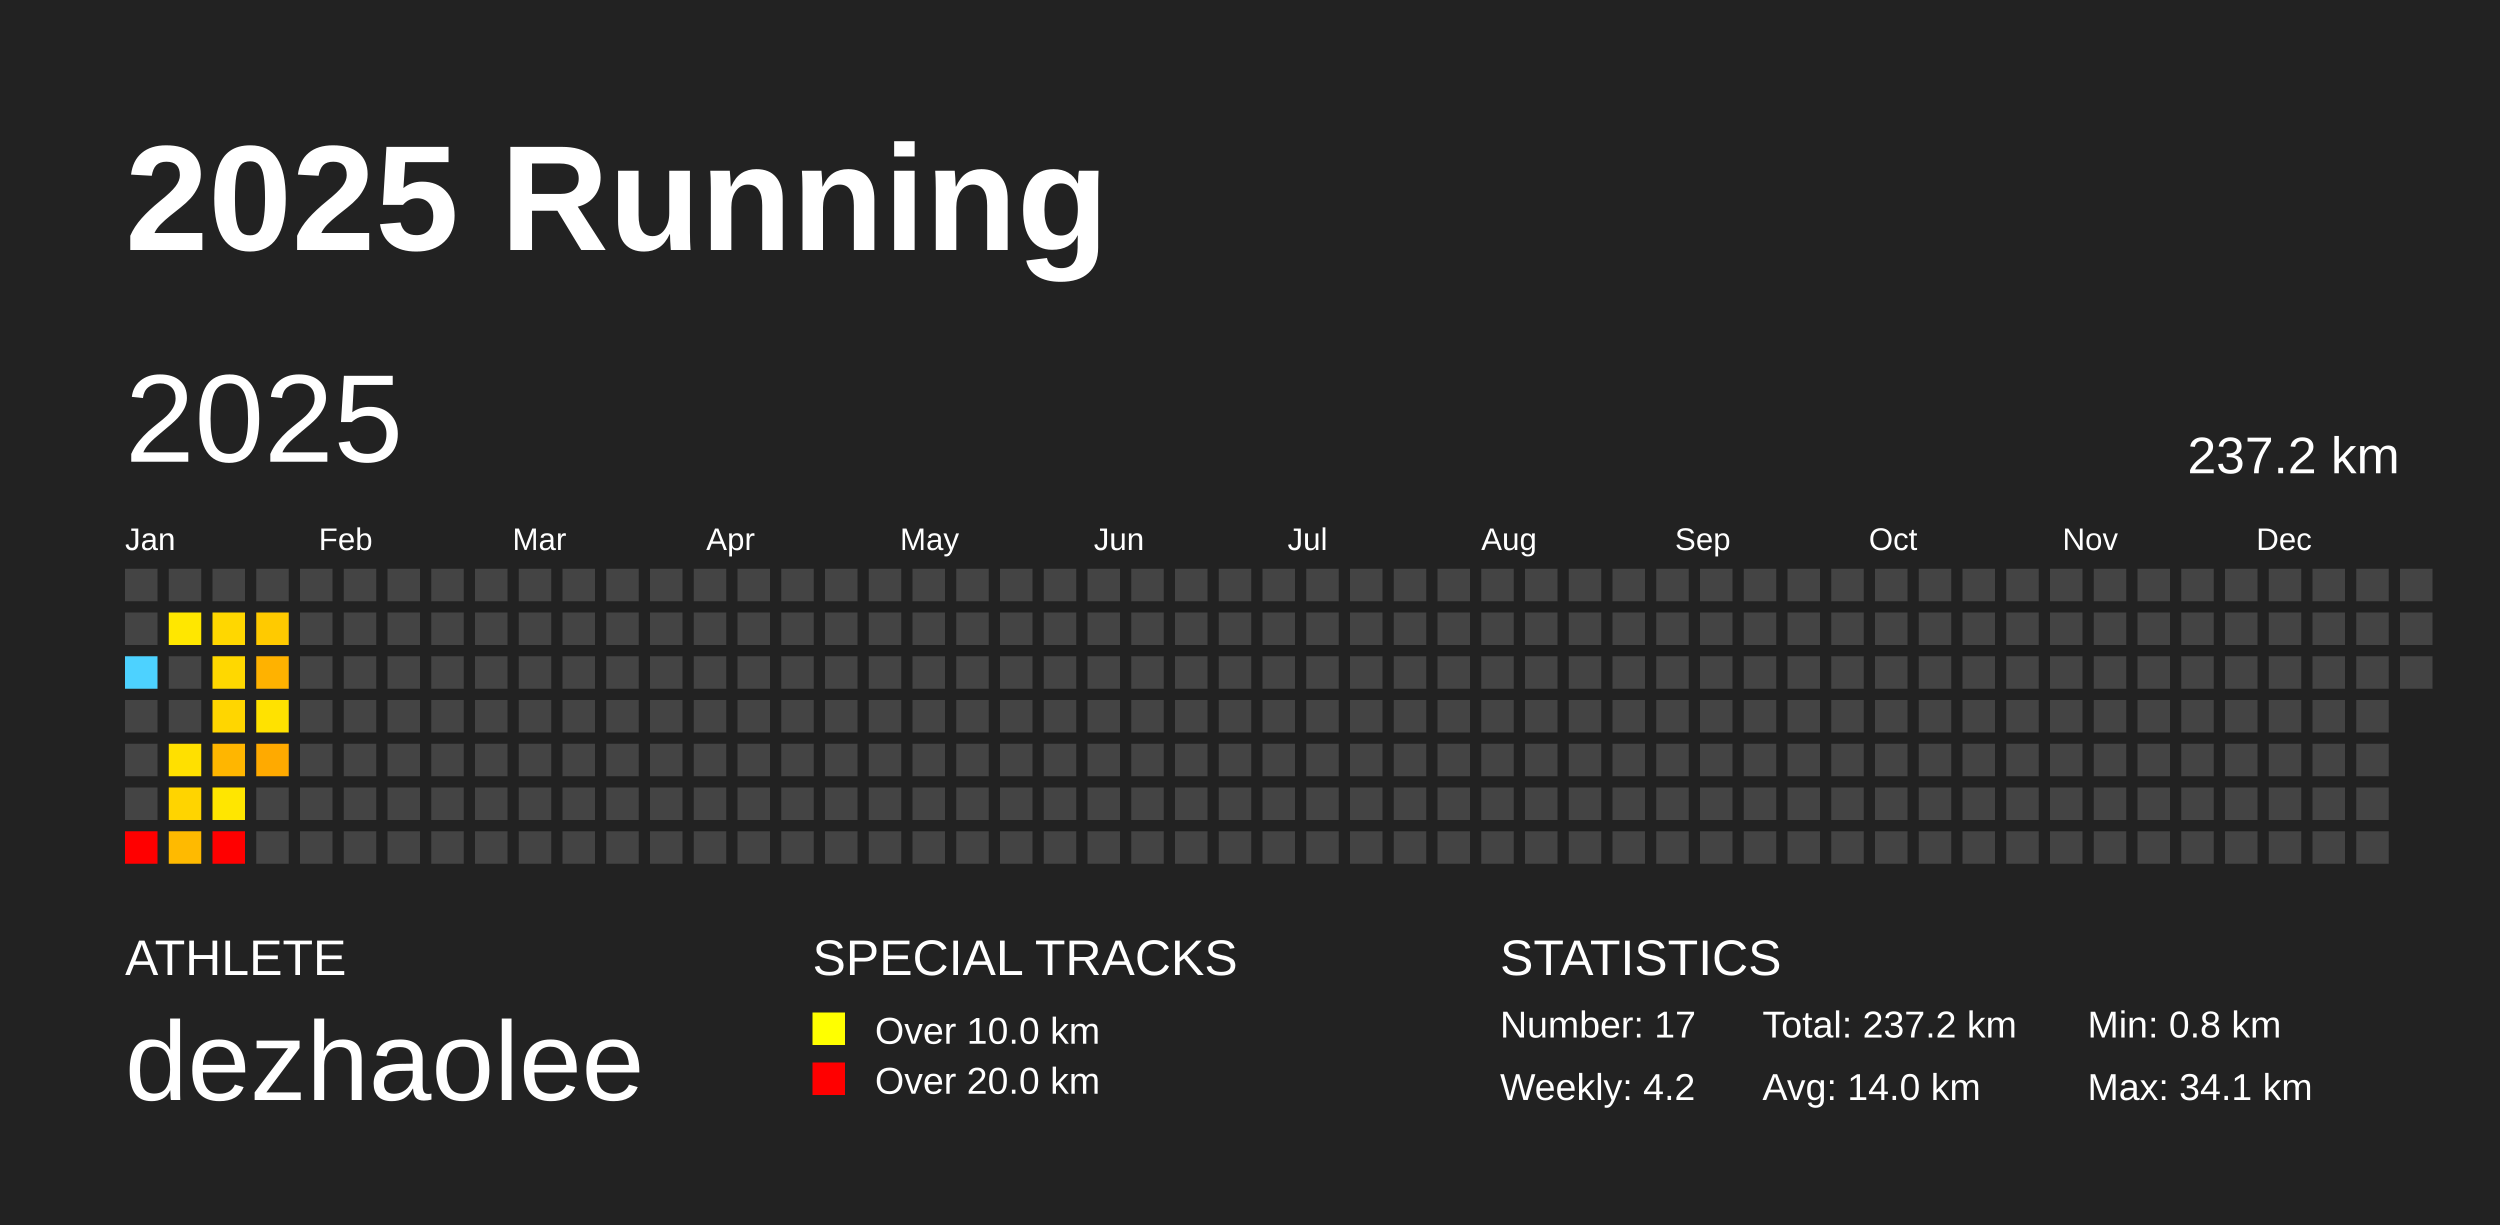
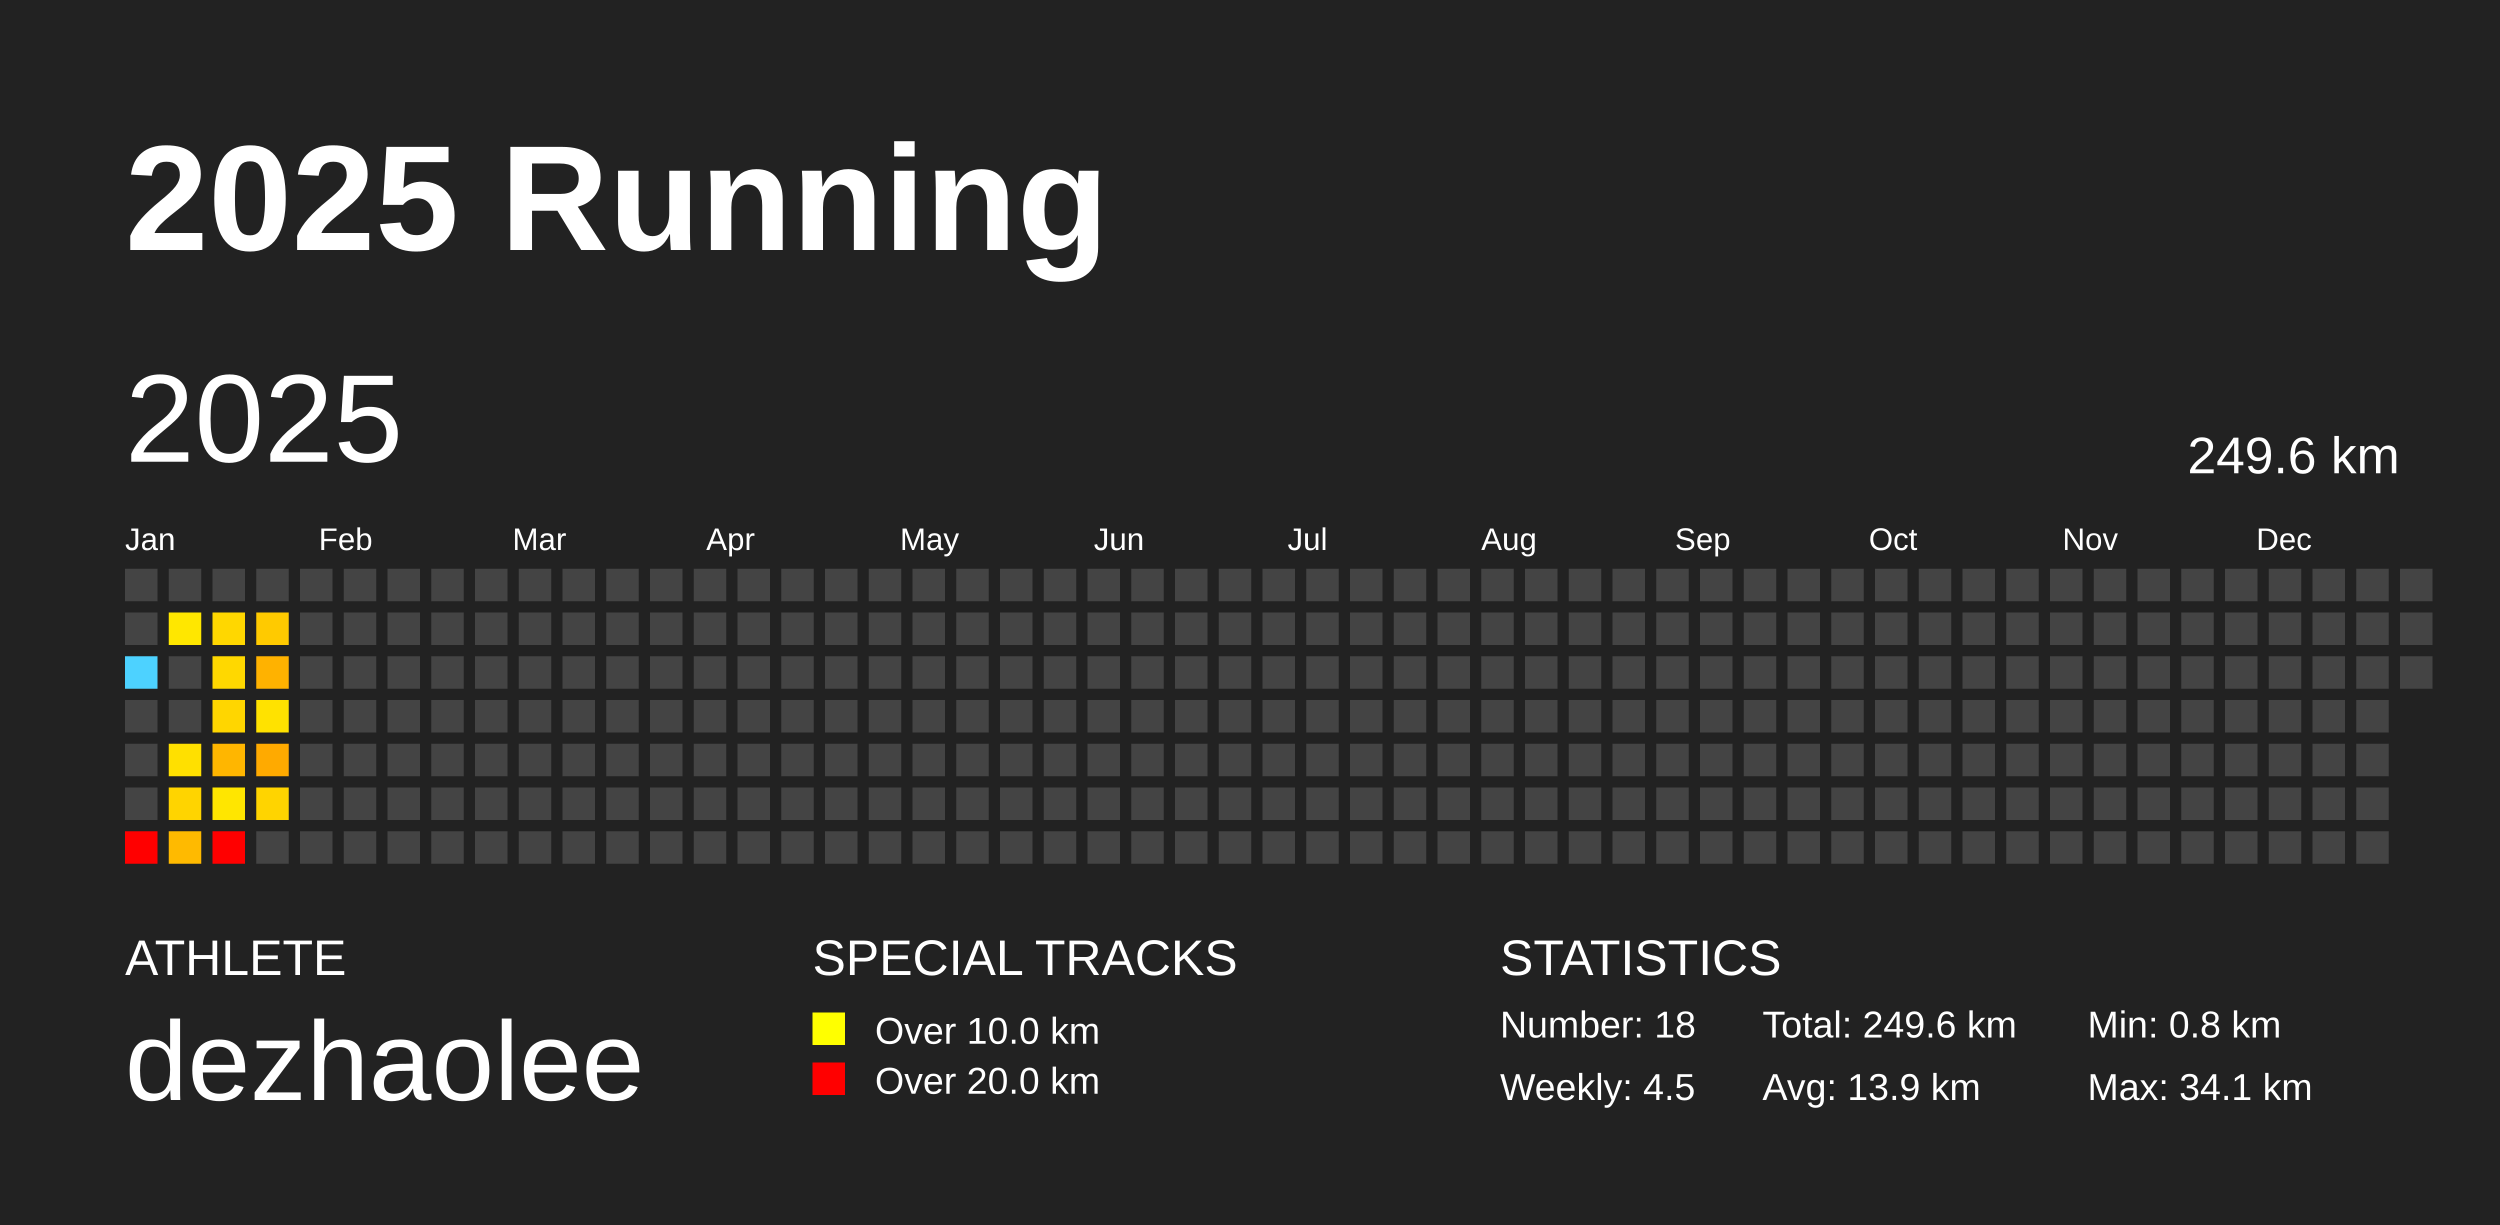
<svg xmlns="http://www.w3.org/2000/svg" baseProfile="full" height="98mm" version="1.1" viewBox="0,0,200,98" width="200mm">
  <defs />
  <rect fill="#222222" height="98" width="200" x="0" y="0" />
  <text fill="#FFFFFF" style="font-size:12px; font-family:Arial; font-weight:bold;" x="10" y="20">2025 Running</text>
  <text fill="#FFFFFF" style="font-size:4px; font-family:Arial" x="10" y="78">ATHLETE</text>
  <text fill="#FFFFFF" style="font-size:9px; font-family:Arial" x="10" y="88">dezhaolee</text>
  <text fill="#FFFFFF" style="font-size:4px; font-family:Arial" x="65" y="78">SPECIAL TRACKS</text>
  <rect fill="yellow" height="2.6" width="2.6" x="65" y="81" />
  <text fill="#FFFFFF" style="font-size:3px; font-family:Arial" x="70" y="83.5">Over 10.0 km</text>
  <rect fill="red" height="2.6" width="2.6" x="65" y="85" />
  <text fill="#FFFFFF" style="font-size:3px; font-family:Arial" x="70" y="87.5">Over 20.0 km</text>
  <text fill="#FFFFFF" style="font-size:4px; font-family:Arial" x="120" y="78">STATISTICS</text>
-   <text fill="#FFFFFF" style="font-size:3px; font-family:Arial" x="120" y="83">Number: 17</text>
-   <text fill="#FFFFFF" style="font-size:3px; font-family:Arial" x="120" y="88">Weekly: 4.2</text>
-   <text fill="#FFFFFF" style="font-size:3px; font-family:Arial" x="141" y="83">Total: 237.2 km</text>
-   <text fill="#FFFFFF" style="font-size:3px; font-family:Arial" x="141" y="88">Avg: 14.0 km</text>
+   <text fill="#FFFFFF" style="font-size:3px; font-family:Arial" x="120" y="83">Number: 18</text>
+   <text fill="#FFFFFF" style="font-size:3px; font-family:Arial" x="120" y="88">Weekly: 4.5</text>
+   <text fill="#FFFFFF" style="font-size:3px; font-family:Arial" x="141" y="83">Total: 249.6 km</text>
+   <text fill="#FFFFFF" style="font-size:3px; font-family:Arial" x="141" y="88">Avg: 13.9 km</text>
  <text fill="#FFFFFF" style="font-size:3px; font-family:Arial" x="167" y="83">Min: 0.8 km</text>
  <text fill="#FFFFFF" style="font-size:3px; font-family:Arial" x="167" y="88">Max: 34.1 km</text>
  <text dominant-baseline="hanging" fill="#FFFFFF" style="font-size:10.0px; font-family:Arial;" x="10" y="30">2025</text>
-   <text dominant-baseline="hanging" fill="#FFFFFF" style="font-size:4.125px; font-family:Arial;" x="175" y="35">237.2 km</text>
+   <text dominant-baseline="hanging" fill="#FFFFFF" style="font-size:4.125px; font-family:Arial;" x="175" y="35">249.6 km</text>
  <text fill="#FFFFFF" style="font-size:2.5px; font-family:Arial" x="10.0" y="44">Jan</text>
  <text fill="#FFFFFF" style="font-size:2.5px; font-family:Arial" x="25.5" y="44">Feb</text>
  <text fill="#FFFFFF" style="font-size:2.5px; font-family:Arial" x="41.0" y="44">Mar</text>
  <text fill="#FFFFFF" style="font-size:2.5px; font-family:Arial" x="56.5" y="44">Apr</text>
  <text fill="#FFFFFF" style="font-size:2.5px; font-family:Arial" x="72.0" y="44">May</text>
  <text fill="#FFFFFF" style="font-size:2.5px; font-family:Arial" x="87.5" y="44">Jun</text>
  <text fill="#FFFFFF" style="font-size:2.5px; font-family:Arial" x="103.0" y="44">Jul</text>
  <text fill="#FFFFFF" style="font-size:2.5px; font-family:Arial" x="118.5" y="44">Aug</text>
  <text fill="#FFFFFF" style="font-size:2.5px; font-family:Arial" x="134.0" y="44">Sep</text>
  <text fill="#FFFFFF" style="font-size:2.5px; font-family:Arial" x="149.5" y="44">Oct</text>
  <text fill="#FFFFFF" style="font-size:2.5px; font-family:Arial" x="165.0" y="44">Nov</text>
  <text fill="#FFFFFF" style="font-size:2.5px; font-family:Arial" x="180.5" y="44">Dec</text>
  <rect fill="#444444" height="2.6" width="2.6" x="10.0" y="45.5" />
  <rect fill="#444444" height="2.6" width="2.6" x="10.0" y="49.0" />
  <rect fill="#4dd2ff" height="2.6" width="2.6" x="10.0" y="52.5" />
  <rect fill="#444444" height="2.6" width="2.6" x="10.0" y="56.0" />
  <rect fill="#444444" height="2.6" width="2.6" x="10.0" y="59.5" />
  <rect fill="#444444" height="2.6" width="2.6" x="10.0" y="63.0" />
  <rect fill="red" height="2.6" width="2.6" x="10.0" y="66.5" />
  <rect fill="#444444" height="2.6" width="2.6" x="13.5" y="45.5" />
  <rect fill="#ffe700" height="2.6" width="2.6" x="13.5" y="49.0" />
  <rect fill="#444444" height="2.6" width="2.6" x="13.5" y="52.5" />
  <rect fill="#444444" height="2.6" width="2.6" x="13.5" y="56.0" />
  <rect fill="#ffe000" height="2.6" width="2.6" x="13.5" y="59.5" />
  <rect fill="#ffd400" height="2.6" width="2.6" x="13.5" y="63.0" />
  <rect fill="#ffba00" height="2.6" width="2.6" x="13.5" y="66.5" />
  <rect fill="#444444" height="2.6" width="2.6" x="17.0" y="45.5" />
  <rect fill="#ffd700" height="2.6" width="2.6" x="17.0" y="49.0" />
  <rect fill="#ffd800" height="2.6" width="2.6" x="17.0" y="52.5" />
  <rect fill="#ffd600" height="2.6" width="2.6" x="17.0" y="56.0" />
  <rect fill="#ffb600" height="2.6" width="2.6" x="17.0" y="59.5" />
  <rect fill="#ffe600" height="2.6" width="2.6" x="17.0" y="63.0" />
  <rect fill="red" height="2.6" width="2.6" x="17.0" y="66.5" />
  <rect fill="#444444" height="2.6" width="2.6" x="20.5" y="45.5" />
  <rect fill="#ffca00" height="2.6" width="2.6" x="20.5" y="49.0" />
  <rect fill="#ffb200" height="2.6" width="2.6" x="20.5" y="52.5" />
  <rect fill="#ffe200" height="2.6" width="2.6" x="20.5" y="56.0" />
  <rect fill="#ffaa00" height="2.6" width="2.6" x="20.5" y="59.5" />
-   <rect fill="#444444" height="2.6" width="2.6" x="20.5" y="63.0" />
+   <rect fill="#ffd400" height="2.6" width="2.6" x="20.5" y="63.0" />
  <rect fill="#444444" height="2.6" width="2.6" x="20.5" y="66.5" />
  <rect fill="#444444" height="2.6" width="2.6" x="24.0" y="45.5" />
  <rect fill="#444444" height="2.6" width="2.6" x="24.0" y="49.0" />
  <rect fill="#444444" height="2.6" width="2.6" x="24.0" y="52.5" />
  <rect fill="#444444" height="2.6" width="2.6" x="24.0" y="56.0" />
  <rect fill="#444444" height="2.6" width="2.6" x="24.0" y="59.5" />
  <rect fill="#444444" height="2.6" width="2.6" x="24.0" y="63.0" />
  <rect fill="#444444" height="2.6" width="2.6" x="24.0" y="66.5" />
  <rect fill="#444444" height="2.6" width="2.6" x="27.5" y="45.5" />
  <rect fill="#444444" height="2.6" width="2.6" x="27.5" y="49.0" />
  <rect fill="#444444" height="2.6" width="2.6" x="27.5" y="52.5" />
  <rect fill="#444444" height="2.6" width="2.6" x="27.5" y="56.0" />
  <rect fill="#444444" height="2.6" width="2.6" x="27.5" y="59.5" />
  <rect fill="#444444" height="2.6" width="2.6" x="27.5" y="63.0" />
  <rect fill="#444444" height="2.6" width="2.6" x="27.5" y="66.5" />
  <rect fill="#444444" height="2.6" width="2.6" x="31.0" y="45.5" />
  <rect fill="#444444" height="2.6" width="2.6" x="31.0" y="49.0" />
  <rect fill="#444444" height="2.6" width="2.6" x="31.0" y="52.5" />
  <rect fill="#444444" height="2.6" width="2.6" x="31.0" y="56.0" />
  <rect fill="#444444" height="2.6" width="2.6" x="31.0" y="59.5" />
  <rect fill="#444444" height="2.6" width="2.6" x="31.0" y="63.0" />
  <rect fill="#444444" height="2.6" width="2.6" x="31.0" y="66.5" />
  <rect fill="#444444" height="2.6" width="2.6" x="34.5" y="45.5" />
  <rect fill="#444444" height="2.6" width="2.6" x="34.5" y="49.0" />
  <rect fill="#444444" height="2.6" width="2.6" x="34.5" y="52.5" />
  <rect fill="#444444" height="2.6" width="2.6" x="34.5" y="56.0" />
  <rect fill="#444444" height="2.6" width="2.6" x="34.5" y="59.5" />
  <rect fill="#444444" height="2.6" width="2.6" x="34.5" y="63.0" />
  <rect fill="#444444" height="2.6" width="2.6" x="34.5" y="66.5" />
  <rect fill="#444444" height="2.6" width="2.6" x="38.0" y="45.5" />
  <rect fill="#444444" height="2.6" width="2.6" x="38.0" y="49.0" />
  <rect fill="#444444" height="2.6" width="2.6" x="38.0" y="52.5" />
  <rect fill="#444444" height="2.6" width="2.6" x="38.0" y="56.0" />
  <rect fill="#444444" height="2.6" width="2.6" x="38.0" y="59.5" />
  <rect fill="#444444" height="2.6" width="2.6" x="38.0" y="63.0" />
  <rect fill="#444444" height="2.6" width="2.6" x="38.0" y="66.5" />
  <rect fill="#444444" height="2.6" width="2.6" x="41.5" y="45.5" />
  <rect fill="#444444" height="2.6" width="2.6" x="41.5" y="49.0" />
  <rect fill="#444444" height="2.6" width="2.6" x="41.5" y="52.5" />
  <rect fill="#444444" height="2.6" width="2.6" x="41.5" y="56.0" />
  <rect fill="#444444" height="2.6" width="2.6" x="41.5" y="59.5" />
  <rect fill="#444444" height="2.6" width="2.6" x="41.5" y="63.0" />
  <rect fill="#444444" height="2.6" width="2.6" x="41.5" y="66.5" />
  <rect fill="#444444" height="2.6" width="2.6" x="45.0" y="45.5" />
  <rect fill="#444444" height="2.6" width="2.6" x="45.0" y="49.0" />
  <rect fill="#444444" height="2.6" width="2.6" x="45.0" y="52.5" />
  <rect fill="#444444" height="2.6" width="2.6" x="45.0" y="56.0" />
  <rect fill="#444444" height="2.6" width="2.6" x="45.0" y="59.5" />
  <rect fill="#444444" height="2.6" width="2.6" x="45.0" y="63.0" />
  <rect fill="#444444" height="2.6" width="2.6" x="45.0" y="66.5" />
  <rect fill="#444444" height="2.6" width="2.6" x="48.5" y="45.5" />
  <rect fill="#444444" height="2.6" width="2.6" x="48.5" y="49.0" />
  <rect fill="#444444" height="2.6" width="2.6" x="48.5" y="52.5" />
  <rect fill="#444444" height="2.6" width="2.6" x="48.5" y="56.0" />
  <rect fill="#444444" height="2.6" width="2.6" x="48.5" y="59.5" />
  <rect fill="#444444" height="2.6" width="2.6" x="48.5" y="63.0" />
  <rect fill="#444444" height="2.6" width="2.6" x="48.5" y="66.5" />
  <rect fill="#444444" height="2.6" width="2.6" x="52.0" y="45.5" />
  <rect fill="#444444" height="2.6" width="2.6" x="52.0" y="49.0" />
  <rect fill="#444444" height="2.6" width="2.6" x="52.0" y="52.5" />
  <rect fill="#444444" height="2.6" width="2.6" x="52.0" y="56.0" />
  <rect fill="#444444" height="2.6" width="2.6" x="52.0" y="59.5" />
  <rect fill="#444444" height="2.6" width="2.6" x="52.0" y="63.0" />
  <rect fill="#444444" height="2.6" width="2.6" x="52.0" y="66.5" />
  <rect fill="#444444" height="2.6" width="2.6" x="55.5" y="45.5" />
  <rect fill="#444444" height="2.6" width="2.6" x="55.5" y="49.0" />
  <rect fill="#444444" height="2.6" width="2.6" x="55.5" y="52.5" />
  <rect fill="#444444" height="2.6" width="2.6" x="55.5" y="56.0" />
  <rect fill="#444444" height="2.6" width="2.6" x="55.5" y="59.5" />
  <rect fill="#444444" height="2.6" width="2.6" x="55.5" y="63.0" />
  <rect fill="#444444" height="2.6" width="2.6" x="55.5" y="66.5" />
  <rect fill="#444444" height="2.6" width="2.6" x="59.0" y="45.5" />
  <rect fill="#444444" height="2.6" width="2.6" x="59.0" y="49.0" />
  <rect fill="#444444" height="2.6" width="2.6" x="59.0" y="52.5" />
  <rect fill="#444444" height="2.6" width="2.6" x="59.0" y="56.0" />
  <rect fill="#444444" height="2.6" width="2.6" x="59.0" y="59.5" />
  <rect fill="#444444" height="2.6" width="2.6" x="59.0" y="63.0" />
  <rect fill="#444444" height="2.6" width="2.6" x="59.0" y="66.5" />
  <rect fill="#444444" height="2.6" width="2.6" x="62.5" y="45.5" />
  <rect fill="#444444" height="2.6" width="2.6" x="62.5" y="49.0" />
  <rect fill="#444444" height="2.6" width="2.6" x="62.5" y="52.5" />
  <rect fill="#444444" height="2.6" width="2.6" x="62.5" y="56.0" />
  <rect fill="#444444" height="2.6" width="2.6" x="62.5" y="59.5" />
  <rect fill="#444444" height="2.6" width="2.6" x="62.5" y="63.0" />
  <rect fill="#444444" height="2.6" width="2.6" x="62.5" y="66.5" />
  <rect fill="#444444" height="2.6" width="2.6" x="66.0" y="45.5" />
  <rect fill="#444444" height="2.6" width="2.6" x="66.0" y="49.0" />
  <rect fill="#444444" height="2.6" width="2.6" x="66.0" y="52.5" />
  <rect fill="#444444" height="2.6" width="2.6" x="66.0" y="56.0" />
  <rect fill="#444444" height="2.6" width="2.6" x="66.0" y="59.5" />
  <rect fill="#444444" height="2.6" width="2.6" x="66.0" y="63.0" />
  <rect fill="#444444" height="2.6" width="2.6" x="66.0" y="66.5" />
  <rect fill="#444444" height="2.6" width="2.6" x="69.5" y="45.5" />
  <rect fill="#444444" height="2.6" width="2.6" x="69.5" y="49.0" />
  <rect fill="#444444" height="2.6" width="2.6" x="69.5" y="52.5" />
  <rect fill="#444444" height="2.6" width="2.6" x="69.5" y="56.0" />
  <rect fill="#444444" height="2.6" width="2.6" x="69.5" y="59.5" />
  <rect fill="#444444" height="2.6" width="2.6" x="69.5" y="63.0" />
  <rect fill="#444444" height="2.6" width="2.6" x="69.5" y="66.5" />
  <rect fill="#444444" height="2.6" width="2.6" x="73.0" y="45.5" />
  <rect fill="#444444" height="2.6" width="2.6" x="73.0" y="49.0" />
  <rect fill="#444444" height="2.6" width="2.6" x="73.0" y="52.5" />
  <rect fill="#444444" height="2.6" width="2.6" x="73.0" y="56.0" />
  <rect fill="#444444" height="2.6" width="2.6" x="73.0" y="59.5" />
  <rect fill="#444444" height="2.6" width="2.6" x="73.0" y="63.0" />
  <rect fill="#444444" height="2.6" width="2.6" x="73.0" y="66.5" />
  <rect fill="#444444" height="2.6" width="2.6" x="76.5" y="45.5" />
  <rect fill="#444444" height="2.6" width="2.6" x="76.5" y="49.0" />
  <rect fill="#444444" height="2.6" width="2.6" x="76.5" y="52.5" />
  <rect fill="#444444" height="2.6" width="2.6" x="76.5" y="56.0" />
  <rect fill="#444444" height="2.6" width="2.6" x="76.5" y="59.5" />
  <rect fill="#444444" height="2.6" width="2.6" x="76.5" y="63.0" />
  <rect fill="#444444" height="2.6" width="2.6" x="76.5" y="66.5" />
  <rect fill="#444444" height="2.6" width="2.6" x="80.0" y="45.5" />
  <rect fill="#444444" height="2.6" width="2.6" x="80.0" y="49.0" />
  <rect fill="#444444" height="2.6" width="2.6" x="80.0" y="52.5" />
  <rect fill="#444444" height="2.6" width="2.6" x="80.0" y="56.0" />
  <rect fill="#444444" height="2.6" width="2.6" x="80.0" y="59.5" />
  <rect fill="#444444" height="2.6" width="2.6" x="80.0" y="63.0" />
  <rect fill="#444444" height="2.6" width="2.6" x="80.0" y="66.5" />
  <rect fill="#444444" height="2.6" width="2.6" x="83.5" y="45.5" />
  <rect fill="#444444" height="2.6" width="2.6" x="83.5" y="49.0" />
  <rect fill="#444444" height="2.6" width="2.6" x="83.5" y="52.5" />
  <rect fill="#444444" height="2.6" width="2.6" x="83.5" y="56.0" />
  <rect fill="#444444" height="2.6" width="2.6" x="83.5" y="59.5" />
  <rect fill="#444444" height="2.6" width="2.6" x="83.5" y="63.0" />
  <rect fill="#444444" height="2.6" width="2.6" x="83.5" y="66.5" />
  <rect fill="#444444" height="2.6" width="2.6" x="87.0" y="45.5" />
  <rect fill="#444444" height="2.6" width="2.6" x="87.0" y="49.0" />
  <rect fill="#444444" height="2.6" width="2.6" x="87.0" y="52.5" />
  <rect fill="#444444" height="2.6" width="2.6" x="87.0" y="56.0" />
  <rect fill="#444444" height="2.6" width="2.6" x="87.0" y="59.5" />
  <rect fill="#444444" height="2.6" width="2.6" x="87.0" y="63.0" />
  <rect fill="#444444" height="2.6" width="2.6" x="87.0" y="66.5" />
  <rect fill="#444444" height="2.6" width="2.6" x="90.5" y="45.5" />
  <rect fill="#444444" height="2.6" width="2.6" x="90.5" y="49.0" />
  <rect fill="#444444" height="2.6" width="2.6" x="90.5" y="52.5" />
  <rect fill="#444444" height="2.6" width="2.6" x="90.5" y="56.0" />
  <rect fill="#444444" height="2.6" width="2.6" x="90.5" y="59.5" />
  <rect fill="#444444" height="2.6" width="2.6" x="90.5" y="63.0" />
  <rect fill="#444444" height="2.6" width="2.6" x="90.5" y="66.5" />
  <rect fill="#444444" height="2.6" width="2.6" x="94.0" y="45.5" />
  <rect fill="#444444" height="2.6" width="2.6" x="94.0" y="49.0" />
  <rect fill="#444444" height="2.6" width="2.6" x="94.0" y="52.5" />
  <rect fill="#444444" height="2.6" width="2.6" x="94.0" y="56.0" />
  <rect fill="#444444" height="2.6" width="2.6" x="94.0" y="59.5" />
  <rect fill="#444444" height="2.6" width="2.6" x="94.0" y="63.0" />
  <rect fill="#444444" height="2.6" width="2.6" x="94.0" y="66.5" />
  <rect fill="#444444" height="2.6" width="2.6" x="97.5" y="45.5" />
  <rect fill="#444444" height="2.6" width="2.6" x="97.5" y="49.0" />
  <rect fill="#444444" height="2.6" width="2.6" x="97.5" y="52.5" />
  <rect fill="#444444" height="2.6" width="2.6" x="97.5" y="56.0" />
  <rect fill="#444444" height="2.6" width="2.6" x="97.5" y="59.5" />
  <rect fill="#444444" height="2.6" width="2.6" x="97.5" y="63.0" />
  <rect fill="#444444" height="2.6" width="2.6" x="97.5" y="66.5" />
  <rect fill="#444444" height="2.6" width="2.6" x="101.0" y="45.5" />
  <rect fill="#444444" height="2.6" width="2.6" x="101.0" y="49.0" />
  <rect fill="#444444" height="2.6" width="2.6" x="101.0" y="52.5" />
  <rect fill="#444444" height="2.6" width="2.6" x="101.0" y="56.0" />
  <rect fill="#444444" height="2.6" width="2.6" x="101.0" y="59.5" />
  <rect fill="#444444" height="2.6" width="2.6" x="101.0" y="63.0" />
  <rect fill="#444444" height="2.6" width="2.6" x="101.0" y="66.5" />
  <rect fill="#444444" height="2.6" width="2.6" x="104.5" y="45.5" />
  <rect fill="#444444" height="2.6" width="2.6" x="104.5" y="49.0" />
  <rect fill="#444444" height="2.6" width="2.6" x="104.5" y="52.5" />
  <rect fill="#444444" height="2.6" width="2.6" x="104.5" y="56.0" />
  <rect fill="#444444" height="2.6" width="2.6" x="104.5" y="59.5" />
  <rect fill="#444444" height="2.6" width="2.6" x="104.5" y="63.0" />
  <rect fill="#444444" height="2.6" width="2.6" x="104.5" y="66.5" />
  <rect fill="#444444" height="2.6" width="2.6" x="108.0" y="45.5" />
  <rect fill="#444444" height="2.6" width="2.6" x="108.0" y="49.0" />
  <rect fill="#444444" height="2.6" width="2.6" x="108.0" y="52.5" />
  <rect fill="#444444" height="2.6" width="2.6" x="108.0" y="56.0" />
  <rect fill="#444444" height="2.6" width="2.6" x="108.0" y="59.5" />
  <rect fill="#444444" height="2.6" width="2.6" x="108.0" y="63.0" />
  <rect fill="#444444" height="2.6" width="2.6" x="108.0" y="66.5" />
  <rect fill="#444444" height="2.6" width="2.6" x="111.5" y="45.5" />
  <rect fill="#444444" height="2.6" width="2.6" x="111.5" y="49.0" />
  <rect fill="#444444" height="2.6" width="2.6" x="111.5" y="52.5" />
  <rect fill="#444444" height="2.6" width="2.6" x="111.5" y="56.0" />
  <rect fill="#444444" height="2.6" width="2.6" x="111.5" y="59.5" />
  <rect fill="#444444" height="2.6" width="2.6" x="111.5" y="63.0" />
  <rect fill="#444444" height="2.6" width="2.6" x="111.5" y="66.5" />
  <rect fill="#444444" height="2.6" width="2.6" x="115.0" y="45.5" />
  <rect fill="#444444" height="2.6" width="2.6" x="115.0" y="49.0" />
  <rect fill="#444444" height="2.6" width="2.6" x="115.0" y="52.5" />
  <rect fill="#444444" height="2.6" width="2.6" x="115.0" y="56.0" />
  <rect fill="#444444" height="2.6" width="2.6" x="115.0" y="59.5" />
  <rect fill="#444444" height="2.6" width="2.6" x="115.0" y="63.0" />
  <rect fill="#444444" height="2.6" width="2.6" x="115.0" y="66.5" />
  <rect fill="#444444" height="2.6" width="2.6" x="118.5" y="45.5" />
  <rect fill="#444444" height="2.6" width="2.6" x="118.5" y="49.0" />
  <rect fill="#444444" height="2.6" width="2.6" x="118.5" y="52.5" />
  <rect fill="#444444" height="2.6" width="2.6" x="118.5" y="56.0" />
  <rect fill="#444444" height="2.6" width="2.6" x="118.5" y="59.5" />
  <rect fill="#444444" height="2.6" width="2.6" x="118.5" y="63.0" />
  <rect fill="#444444" height="2.6" width="2.6" x="118.5" y="66.5" />
  <rect fill="#444444" height="2.6" width="2.6" x="122.0" y="45.5" />
  <rect fill="#444444" height="2.6" width="2.6" x="122.0" y="49.0" />
  <rect fill="#444444" height="2.6" width="2.6" x="122.0" y="52.5" />
  <rect fill="#444444" height="2.6" width="2.6" x="122.0" y="56.0" />
  <rect fill="#444444" height="2.6" width="2.6" x="122.0" y="59.5" />
  <rect fill="#444444" height="2.6" width="2.6" x="122.0" y="63.0" />
  <rect fill="#444444" height="2.6" width="2.6" x="122.0" y="66.5" />
  <rect fill="#444444" height="2.6" width="2.6" x="125.5" y="45.5" />
  <rect fill="#444444" height="2.6" width="2.6" x="125.5" y="49.0" />
  <rect fill="#444444" height="2.6" width="2.6" x="125.5" y="52.5" />
  <rect fill="#444444" height="2.6" width="2.6" x="125.5" y="56.0" />
  <rect fill="#444444" height="2.6" width="2.6" x="125.5" y="59.5" />
  <rect fill="#444444" height="2.6" width="2.6" x="125.5" y="63.0" />
  <rect fill="#444444" height="2.6" width="2.6" x="125.5" y="66.5" />
  <rect fill="#444444" height="2.6" width="2.6" x="129.0" y="45.5" />
  <rect fill="#444444" height="2.6" width="2.6" x="129.0" y="49.0" />
  <rect fill="#444444" height="2.6" width="2.6" x="129.0" y="52.5" />
  <rect fill="#444444" height="2.6" width="2.6" x="129.0" y="56.0" />
  <rect fill="#444444" height="2.6" width="2.6" x="129.0" y="59.5" />
  <rect fill="#444444" height="2.6" width="2.6" x="129.0" y="63.0" />
  <rect fill="#444444" height="2.6" width="2.6" x="129.0" y="66.5" />
  <rect fill="#444444" height="2.6" width="2.6" x="132.5" y="45.5" />
  <rect fill="#444444" height="2.6" width="2.6" x="132.5" y="49.0" />
  <rect fill="#444444" height="2.6" width="2.6" x="132.5" y="52.5" />
  <rect fill="#444444" height="2.6" width="2.6" x="132.5" y="56.0" />
  <rect fill="#444444" height="2.6" width="2.6" x="132.5" y="59.5" />
  <rect fill="#444444" height="2.6" width="2.6" x="132.5" y="63.0" />
  <rect fill="#444444" height="2.6" width="2.6" x="132.5" y="66.5" />
  <rect fill="#444444" height="2.6" width="2.6" x="136.0" y="45.5" />
  <rect fill="#444444" height="2.6" width="2.6" x="136.0" y="49.0" />
  <rect fill="#444444" height="2.6" width="2.6" x="136.0" y="52.5" />
  <rect fill="#444444" height="2.6" width="2.6" x="136.0" y="56.0" />
  <rect fill="#444444" height="2.6" width="2.6" x="136.0" y="59.5" />
  <rect fill="#444444" height="2.6" width="2.6" x="136.0" y="63.0" />
  <rect fill="#444444" height="2.6" width="2.6" x="136.0" y="66.5" />
  <rect fill="#444444" height="2.6" width="2.6" x="139.5" y="45.5" />
  <rect fill="#444444" height="2.6" width="2.6" x="139.5" y="49.0" />
  <rect fill="#444444" height="2.6" width="2.6" x="139.5" y="52.5" />
  <rect fill="#444444" height="2.6" width="2.6" x="139.5" y="56.0" />
  <rect fill="#444444" height="2.6" width="2.6" x="139.5" y="59.5" />
  <rect fill="#444444" height="2.6" width="2.6" x="139.5" y="63.0" />
  <rect fill="#444444" height="2.6" width="2.6" x="139.5" y="66.5" />
  <rect fill="#444444" height="2.6" width="2.6" x="143.0" y="45.5" />
  <rect fill="#444444" height="2.6" width="2.6" x="143.0" y="49.0" />
  <rect fill="#444444" height="2.6" width="2.6" x="143.0" y="52.5" />
  <rect fill="#444444" height="2.6" width="2.6" x="143.0" y="56.0" />
  <rect fill="#444444" height="2.6" width="2.6" x="143.0" y="59.5" />
  <rect fill="#444444" height="2.6" width="2.6" x="143.0" y="63.0" />
  <rect fill="#444444" height="2.6" width="2.6" x="143.0" y="66.5" />
  <rect fill="#444444" height="2.6" width="2.6" x="146.5" y="45.5" />
  <rect fill="#444444" height="2.6" width="2.6" x="146.5" y="49.0" />
  <rect fill="#444444" height="2.6" width="2.6" x="146.5" y="52.5" />
  <rect fill="#444444" height="2.6" width="2.6" x="146.5" y="56.0" />
  <rect fill="#444444" height="2.6" width="2.6" x="146.5" y="59.5" />
  <rect fill="#444444" height="2.6" width="2.6" x="146.5" y="63.0" />
  <rect fill="#444444" height="2.6" width="2.6" x="146.5" y="66.5" />
  <rect fill="#444444" height="2.6" width="2.6" x="150.0" y="45.5" />
  <rect fill="#444444" height="2.6" width="2.6" x="150.0" y="49.0" />
  <rect fill="#444444" height="2.6" width="2.6" x="150.0" y="52.5" />
  <rect fill="#444444" height="2.6" width="2.6" x="150.0" y="56.0" />
  <rect fill="#444444" height="2.6" width="2.6" x="150.0" y="59.5" />
  <rect fill="#444444" height="2.6" width="2.6" x="150.0" y="63.0" />
  <rect fill="#444444" height="2.6" width="2.6" x="150.0" y="66.5" />
  <rect fill="#444444" height="2.6" width="2.6" x="153.5" y="45.5" />
  <rect fill="#444444" height="2.6" width="2.6" x="153.5" y="49.0" />
  <rect fill="#444444" height="2.6" width="2.6" x="153.5" y="52.5" />
  <rect fill="#444444" height="2.6" width="2.6" x="153.5" y="56.0" />
  <rect fill="#444444" height="2.6" width="2.6" x="153.5" y="59.5" />
  <rect fill="#444444" height="2.6" width="2.6" x="153.5" y="63.0" />
  <rect fill="#444444" height="2.6" width="2.6" x="153.5" y="66.5" />
  <rect fill="#444444" height="2.6" width="2.6" x="157.0" y="45.5" />
  <rect fill="#444444" height="2.6" width="2.6" x="157.0" y="49.0" />
  <rect fill="#444444" height="2.6" width="2.6" x="157.0" y="52.5" />
  <rect fill="#444444" height="2.6" width="2.6" x="157.0" y="56.0" />
  <rect fill="#444444" height="2.6" width="2.6" x="157.0" y="59.5" />
  <rect fill="#444444" height="2.6" width="2.6" x="157.0" y="63.0" />
  <rect fill="#444444" height="2.6" width="2.6" x="157.0" y="66.5" />
  <rect fill="#444444" height="2.6" width="2.6" x="160.5" y="45.5" />
  <rect fill="#444444" height="2.6" width="2.6" x="160.5" y="49.0" />
  <rect fill="#444444" height="2.6" width="2.6" x="160.5" y="52.5" />
  <rect fill="#444444" height="2.6" width="2.6" x="160.5" y="56.0" />
  <rect fill="#444444" height="2.6" width="2.6" x="160.5" y="59.5" />
  <rect fill="#444444" height="2.6" width="2.6" x="160.5" y="63.0" />
  <rect fill="#444444" height="2.6" width="2.6" x="160.5" y="66.5" />
  <rect fill="#444444" height="2.6" width="2.6" x="164.0" y="45.5" />
  <rect fill="#444444" height="2.6" width="2.6" x="164.0" y="49.0" />
  <rect fill="#444444" height="2.6" width="2.6" x="164.0" y="52.5" />
  <rect fill="#444444" height="2.6" width="2.6" x="164.0" y="56.0" />
  <rect fill="#444444" height="2.6" width="2.6" x="164.0" y="59.5" />
  <rect fill="#444444" height="2.6" width="2.6" x="164.0" y="63.0" />
  <rect fill="#444444" height="2.6" width="2.6" x="164.0" y="66.5" />
  <rect fill="#444444" height="2.6" width="2.6" x="167.5" y="45.5" />
  <rect fill="#444444" height="2.6" width="2.6" x="167.5" y="49.0" />
  <rect fill="#444444" height="2.6" width="2.6" x="167.5" y="52.5" />
  <rect fill="#444444" height="2.6" width="2.6" x="167.5" y="56.0" />
  <rect fill="#444444" height="2.6" width="2.6" x="167.5" y="59.5" />
  <rect fill="#444444" height="2.6" width="2.6" x="167.5" y="63.0" />
  <rect fill="#444444" height="2.6" width="2.6" x="167.5" y="66.5" />
  <rect fill="#444444" height="2.6" width="2.6" x="171.0" y="45.5" />
  <rect fill="#444444" height="2.6" width="2.6" x="171.0" y="49.0" />
  <rect fill="#444444" height="2.6" width="2.6" x="171.0" y="52.5" />
  <rect fill="#444444" height="2.6" width="2.6" x="171.0" y="56.0" />
  <rect fill="#444444" height="2.6" width="2.6" x="171.0" y="59.5" />
  <rect fill="#444444" height="2.6" width="2.6" x="171.0" y="63.0" />
  <rect fill="#444444" height="2.6" width="2.6" x="171.0" y="66.5" />
  <rect fill="#444444" height="2.6" width="2.6" x="174.5" y="45.5" />
  <rect fill="#444444" height="2.6" width="2.6" x="174.5" y="49.0" />
  <rect fill="#444444" height="2.6" width="2.6" x="174.5" y="52.5" />
  <rect fill="#444444" height="2.6" width="2.6" x="174.5" y="56.0" />
  <rect fill="#444444" height="2.6" width="2.6" x="174.5" y="59.5" />
  <rect fill="#444444" height="2.6" width="2.6" x="174.5" y="63.0" />
  <rect fill="#444444" height="2.6" width="2.6" x="174.5" y="66.5" />
  <rect fill="#444444" height="2.6" width="2.6" x="178.0" y="45.5" />
  <rect fill="#444444" height="2.6" width="2.6" x="178.0" y="49.0" />
  <rect fill="#444444" height="2.6" width="2.6" x="178.0" y="52.5" />
  <rect fill="#444444" height="2.6" width="2.6" x="178.0" y="56.0" />
  <rect fill="#444444" height="2.6" width="2.6" x="178.0" y="59.5" />
  <rect fill="#444444" height="2.6" width="2.6" x="178.0" y="63.0" />
  <rect fill="#444444" height="2.6" width="2.6" x="178.0" y="66.5" />
  <rect fill="#444444" height="2.6" width="2.6" x="181.5" y="45.5" />
  <rect fill="#444444" height="2.6" width="2.6" x="181.5" y="49.0" />
  <rect fill="#444444" height="2.6" width="2.6" x="181.5" y="52.5" />
  <rect fill="#444444" height="2.6" width="2.6" x="181.5" y="56.0" />
  <rect fill="#444444" height="2.6" width="2.6" x="181.5" y="59.5" />
  <rect fill="#444444" height="2.6" width="2.6" x="181.5" y="63.0" />
  <rect fill="#444444" height="2.6" width="2.6" x="181.5" y="66.5" />
  <rect fill="#444444" height="2.6" width="2.6" x="185.0" y="45.5" />
  <rect fill="#444444" height="2.6" width="2.6" x="185.0" y="49.0" />
  <rect fill="#444444" height="2.6" width="2.6" x="185.0" y="52.5" />
  <rect fill="#444444" height="2.6" width="2.6" x="185.0" y="56.0" />
  <rect fill="#444444" height="2.6" width="2.6" x="185.0" y="59.5" />
  <rect fill="#444444" height="2.6" width="2.6" x="185.0" y="63.0" />
  <rect fill="#444444" height="2.6" width="2.6" x="185.0" y="66.5" />
  <rect fill="#444444" height="2.6" width="2.6" x="188.5" y="45.5" />
  <rect fill="#444444" height="2.6" width="2.6" x="188.5" y="49.0" />
  <rect fill="#444444" height="2.6" width="2.6" x="188.5" y="52.5" />
  <rect fill="#444444" height="2.6" width="2.6" x="188.5" y="56.0" />
  <rect fill="#444444" height="2.6" width="2.6" x="188.5" y="59.5" />
  <rect fill="#444444" height="2.6" width="2.6" x="188.5" y="63.0" />
  <rect fill="#444444" height="2.6" width="2.6" x="188.5" y="66.5" />
  <rect fill="#444444" height="2.6" width="2.6" x="192.0" y="45.5" />
  <rect fill="#444444" height="2.6" width="2.6" x="192.0" y="49.0" />
  <rect fill="#444444" height="2.6" width="2.6" x="192.0" y="52.5" />
</svg>
